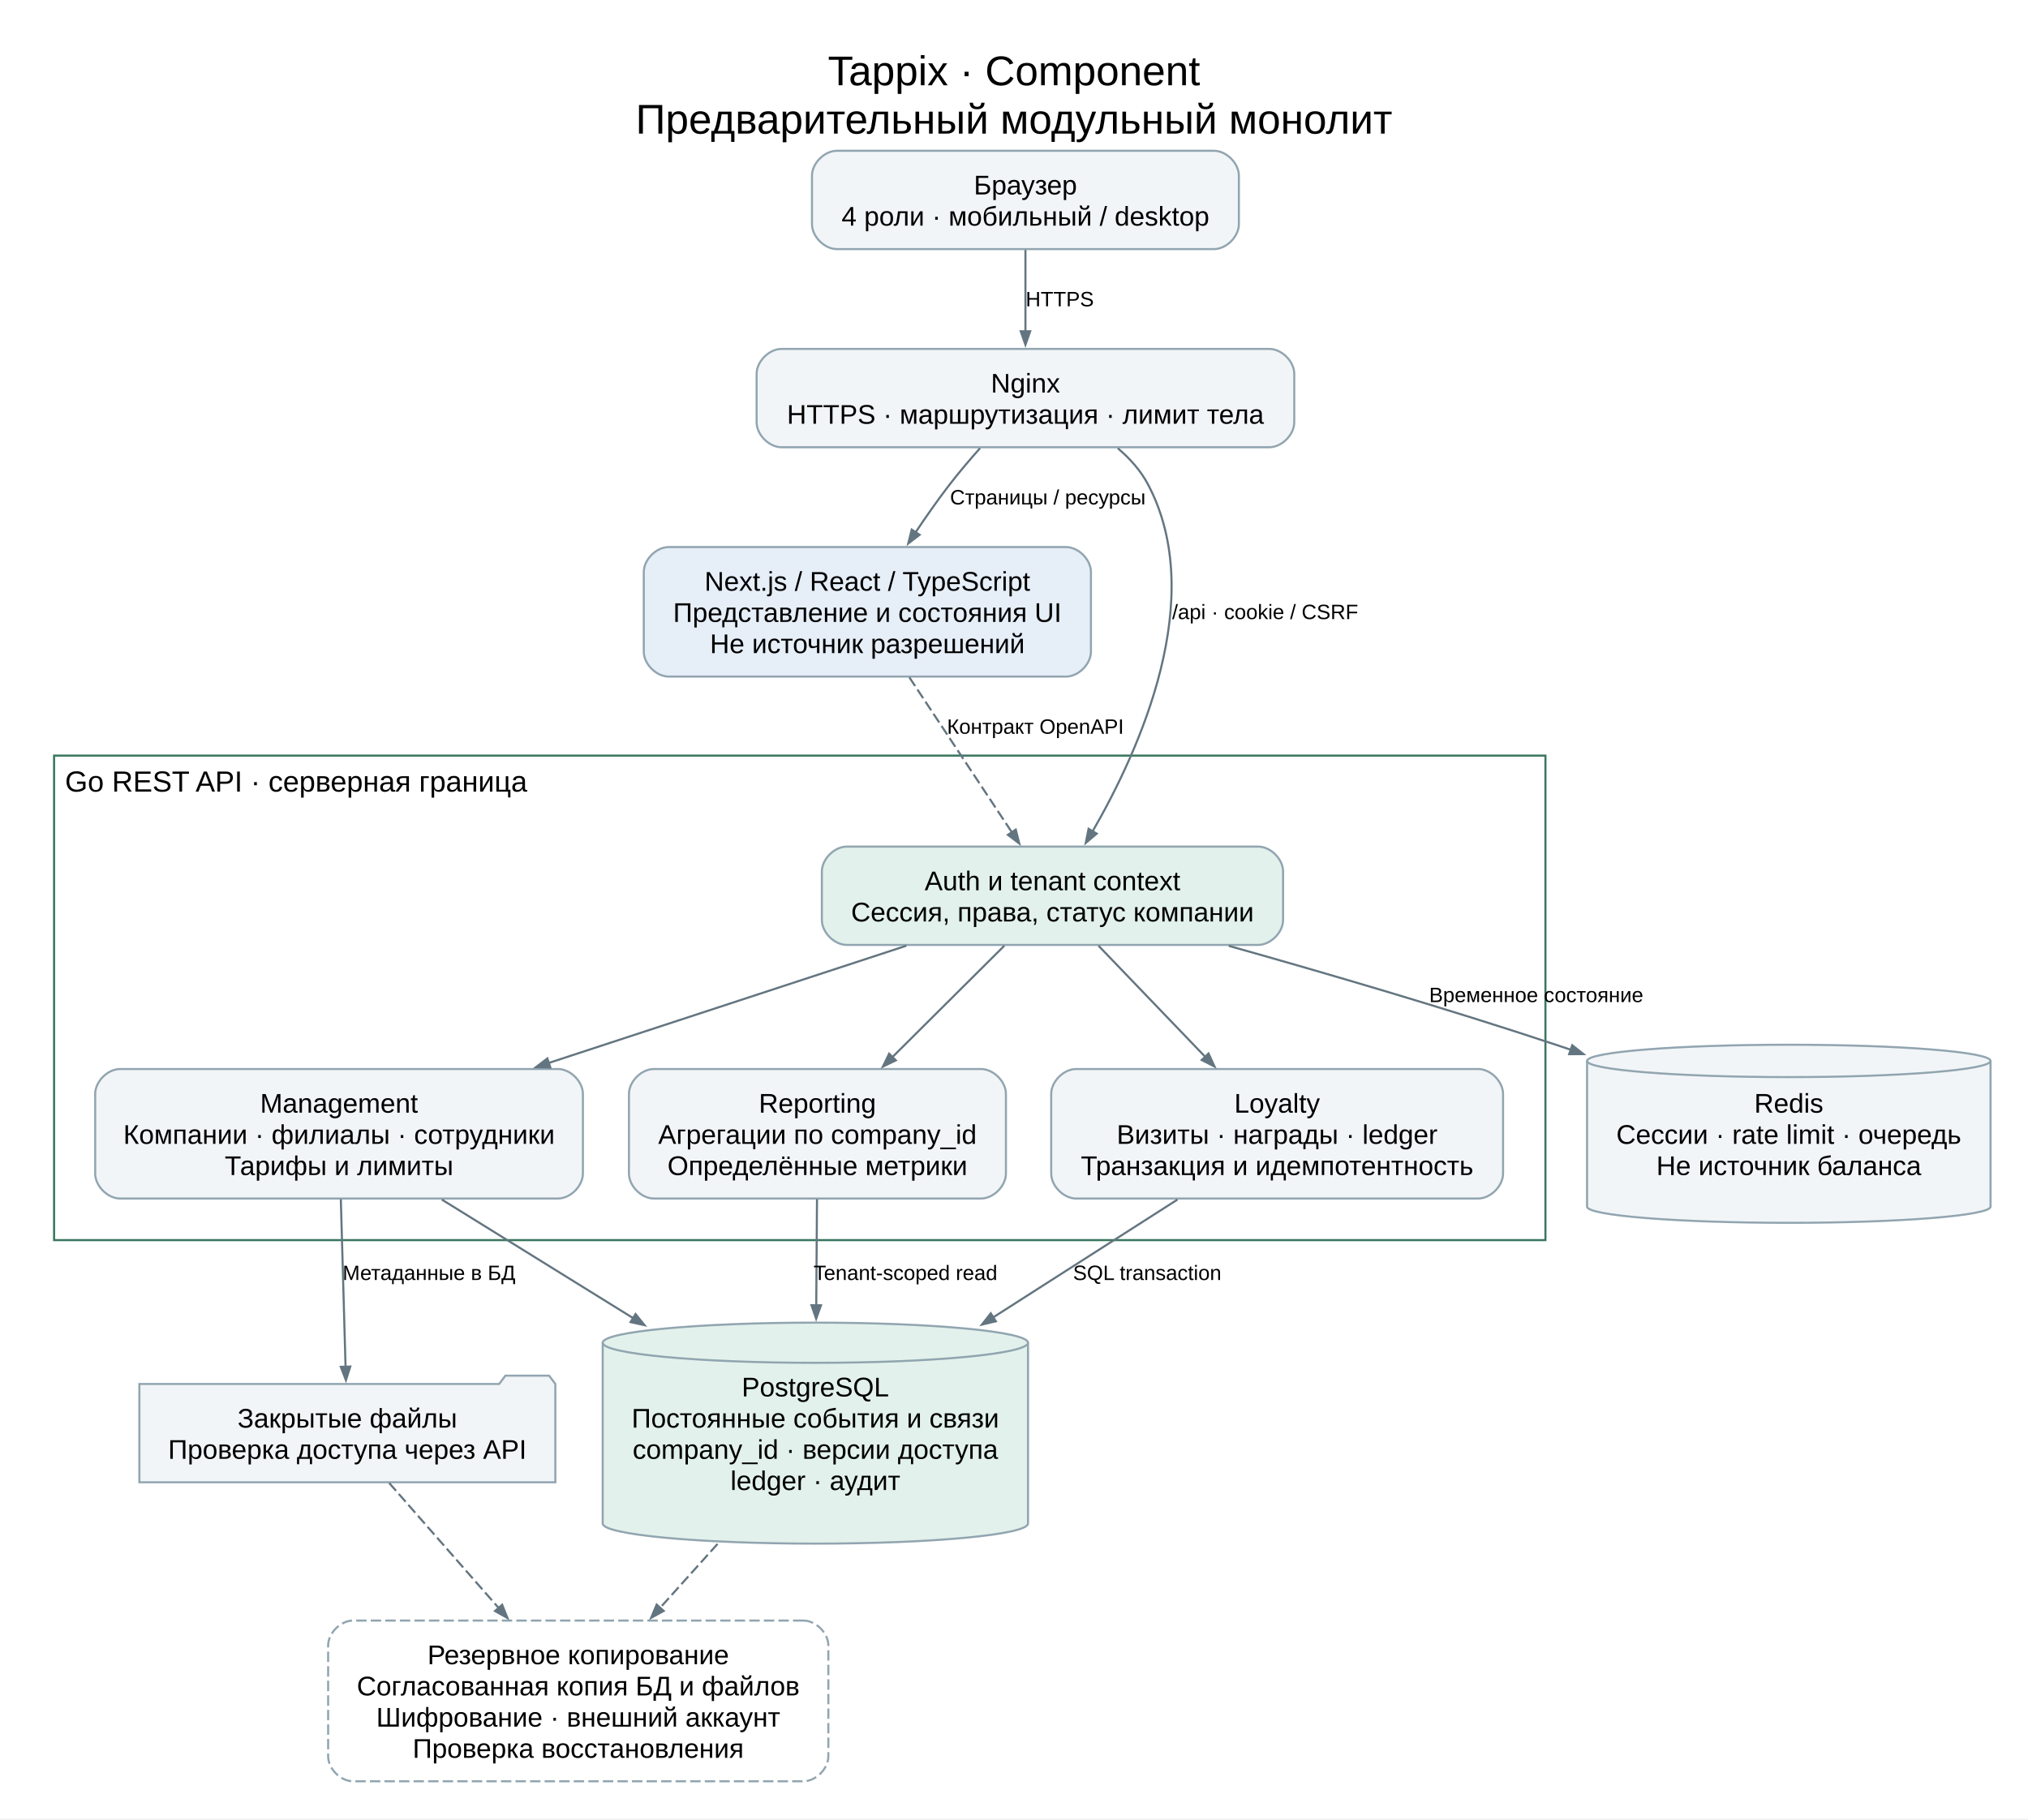
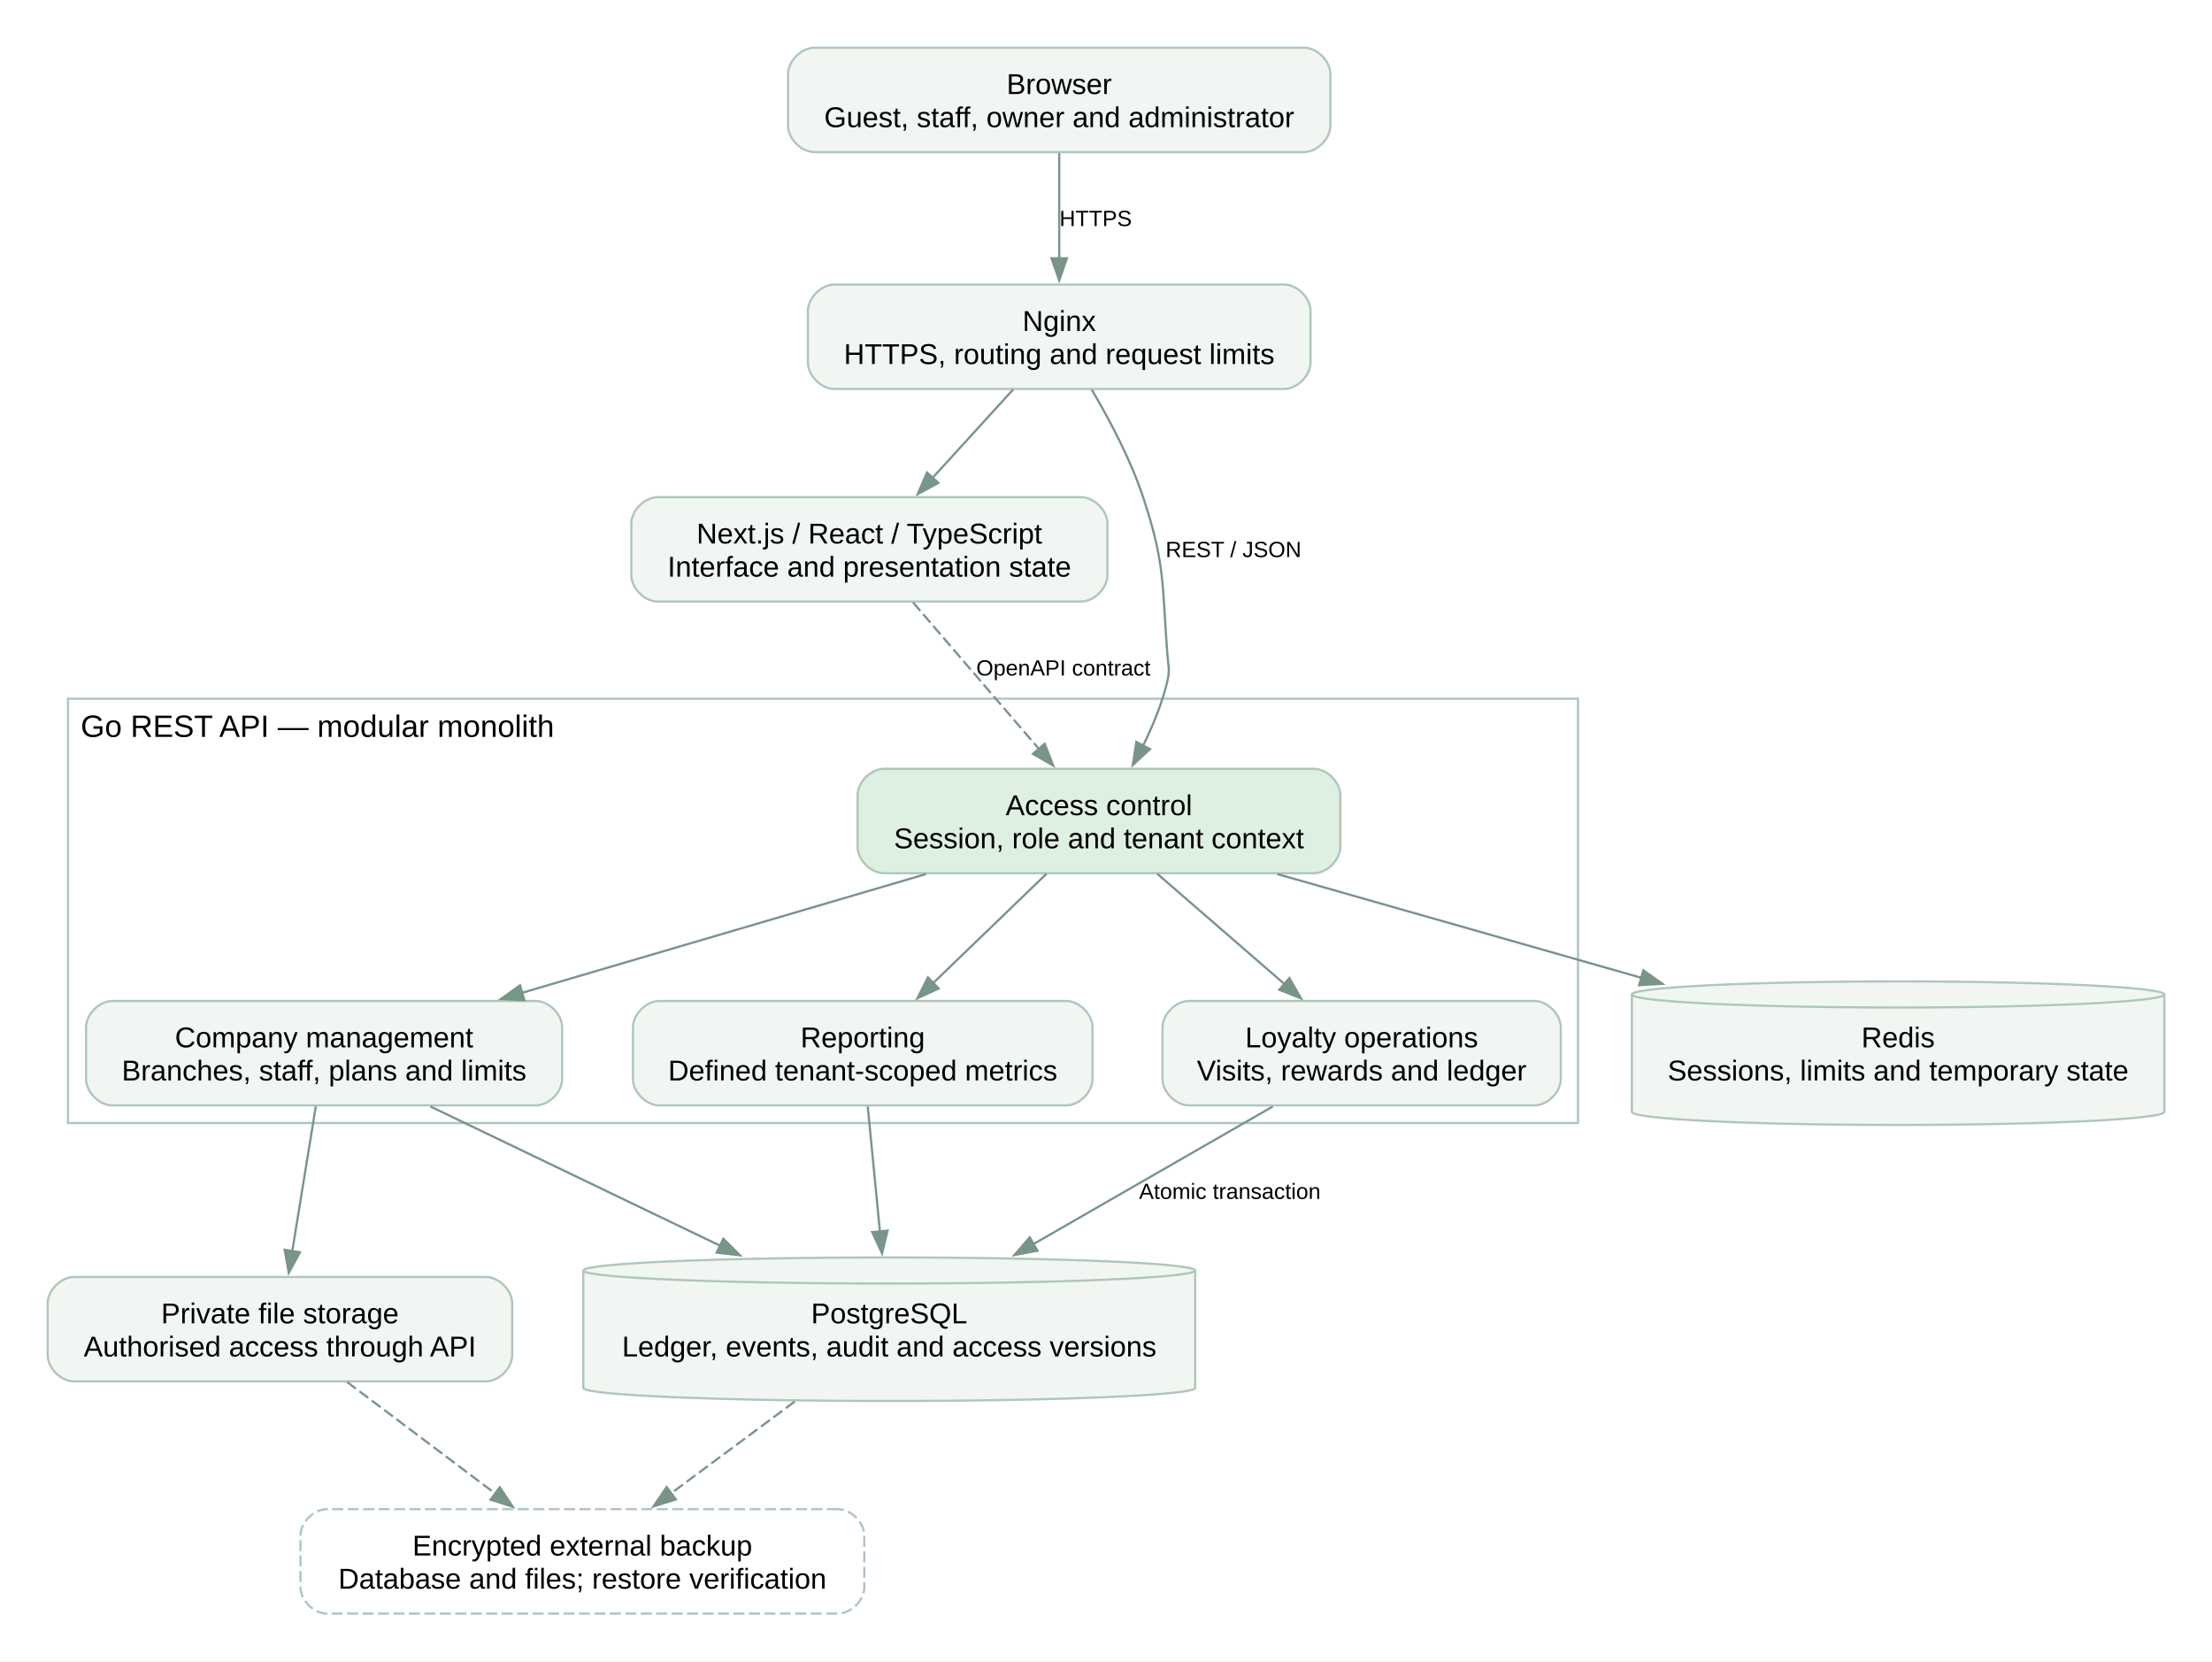
- <svg xmlns="http://www.w3.org/2000/svg" width="975pt" height="875pt" viewBox="0.00 0.00 975.00 875.00">
-   <g id="graph0" class="graph" transform="scale(1 1) rotate(0) translate(18 856.54)">
-     <polygon fill="white" stroke="none" points="-18,18 -18,-856.54 956.99,-856.54 956.99,18 -18,18" />
-     <text xml:space="preserve" text-anchor="middle" x="469.5" y="-815.54" font-family="Arial" font-size="20.00">Tappix · Component</text>
-     <text xml:space="preserve" text-anchor="middle" x="469.5" y="-792.29" font-family="Arial" font-size="20.00">Предварительный модульный монолит</text>
+ <svg xmlns="http://www.w3.org/2000/svg" width="2505pt" height="1881pt" viewBox="0.00 0.00 2505.00 1881.00">
+   <g id="graph0" class="graph" transform="scale(2.5 2.5) rotate(0) translate(21.6 730.77)">
+     <polygon fill="white" stroke="none" points="-21.6,21.6 -21.6,-730.77 980.4,-730.77 980.4,21.6 -21.6,21.6" />
    <g id="clust1" class="cluster">
-       <polygon fill="white" stroke="#39765e" points="8,-260.22 8,-493.2 725,-493.2 725,-260.22 8,-260.22" />
-       <text xml:space="preserve" text-anchor="middle" x="124.38" y="-475.9" font-family="Arial" font-size="14.00">Go REST API · серверная граница</text>
+       <polygon fill="white" stroke="#aec7b8" points="9.21,-222.15 9.21,-414.33 693.21,-414.33 693.21,-222.15 9.21,-222.15" />
+       <text xml:space="preserve" text-anchor="middle" x="122.21" y="-397.03" font-family="Arial" font-size="14.00">Go REST API — modular monolith</text>
    </g>
    <g id="node1" class="node">
-       <path fill="#f2f5f7" stroke="#91a5b0" d="M565.62,-784.04C565.62,-784.04 384.38,-784.04 384.38,-784.04 378.38,-784.04 372.38,-778.04 372.38,-772.04 372.38,-772.04 372.38,-748.76 372.38,-748.76 372.38,-742.76 378.38,-736.76 384.38,-736.76 384.38,-736.76 565.62,-736.76 565.62,-736.76 571.62,-736.76 577.62,-742.76 577.62,-748.76 577.62,-748.76 577.62,-772.04 577.62,-772.04 577.62,-778.04 571.62,-784.04 565.62,-784.04" />
-       <text xml:space="preserve" text-anchor="middle" x="475" y="-763.05" font-family="Arial" font-size="13.00">Браузер</text>
-       <text xml:space="preserve" text-anchor="middle" x="475" y="-748.05" font-family="Arial" font-size="13.00">4 роли · мобильный / desktop</text>
+       <path fill="#f1f6f3" stroke="#aec7b8" d="M569.04,-709.17C569.04,-709.17 347.38,-709.17 347.38,-709.17 341.38,-709.17 335.38,-703.17 335.38,-697.17 335.38,-697.17 335.38,-673.89 335.38,-673.89 335.38,-667.89 341.38,-661.89 347.38,-661.89 347.38,-661.89 569.04,-661.89 569.04,-661.89 575.04,-661.89 581.04,-667.89 581.04,-673.89 581.04,-673.89 581.04,-697.17 581.04,-697.17 581.04,-703.17 575.04,-709.17 569.04,-709.17" />
+       <text xml:space="preserve" text-anchor="middle" x="458.21" y="-688.18" font-family="Arial" font-size="13.00">Browser</text>
+       <text xml:space="preserve" text-anchor="middle" x="458.21" y="-673.18" font-family="Arial" font-size="13.00">Guest, staff, owner and administrator</text>
    </g>
    <g id="node2" class="node">
-       <path fill="#f2f5f7" stroke="#91a5b0" d="M592.24,-688.76C592.24,-688.76 357.76,-688.76 357.76,-688.76 351.76,-688.76 345.76,-682.76 345.76,-676.76 345.76,-676.76 345.76,-653.48 345.76,-653.48 345.76,-647.48 351.76,-641.48 357.76,-641.48 357.76,-641.48 592.24,-641.48 592.24,-641.48 598.24,-641.48 604.24,-647.48 604.24,-653.48 604.24,-653.48 604.24,-676.76 604.24,-676.76 604.24,-682.76 598.24,-688.76 592.24,-688.76" />
-       <text xml:space="preserve" text-anchor="middle" x="475" y="-667.77" font-family="Arial" font-size="13.00">Nginx</text>
-       <text xml:space="preserve" text-anchor="middle" x="475" y="-652.77" font-family="Arial" font-size="13.00">HTTPS · маршрутизация · лимит тела</text>
+       <path fill="#f1f6f3" stroke="#aec7b8" d="M560.04,-601.89C560.04,-601.89 356.38,-601.89 356.38,-601.89 350.38,-601.89 344.38,-595.89 344.38,-589.89 344.38,-589.89 344.38,-566.61 344.38,-566.61 344.38,-560.61 350.38,-554.61 356.38,-554.61 356.38,-554.61 560.04,-554.61 560.04,-554.61 566.04,-554.61 572.04,-560.61 572.04,-566.61 572.04,-566.61 572.04,-589.89 572.04,-589.89 572.04,-595.89 566.04,-601.89 560.04,-601.89" />
+       <text xml:space="preserve" text-anchor="middle" x="458.21" y="-580.9" font-family="Arial" font-size="13.00">Nginx</text>
+       <text xml:space="preserve" text-anchor="middle" x="458.21" y="-565.9" font-family="Arial" font-size="13.00">HTTPS, routing and request limits</text>
+     </g>
+     <g id="edge4" class="edge">
+       <path fill="none" stroke="#789587" d="M458.21,-661.43C458.21,-647.44 458.21,-629.34 458.21,-613.68" />
+       <polygon fill="#789587" stroke="#789587" points="461.71,-613.81 458.21,-603.81 454.71,-613.81 461.71,-613.81" />
+       <text xml:space="preserve" text-anchor="middle" x="474.71" y="-628.39" font-family="Arial" font-size="10.00">HTTPS</text>
+     </g>
+     <g id="node3" class="node">
+       <path fill="#f1f6f3" stroke="#aec7b8" d="M468.04,-505.61C468.04,-505.61 276.38,-505.61 276.38,-505.61 270.38,-505.61 264.38,-499.61 264.38,-493.61 264.38,-493.61 264.38,-470.33 264.38,-470.33 264.38,-464.33 270.38,-458.33 276.38,-458.33 276.38,-458.33 468.04,-458.33 468.04,-458.33 474.04,-458.33 480.04,-464.33 480.04,-470.33 480.04,-470.33 480.04,-493.61 480.04,-493.61 480.04,-499.61 474.04,-505.61 468.04,-505.61" />
+       <text xml:space="preserve" text-anchor="middle" x="372.21" y="-484.62" font-family="Arial" font-size="13.00">Next.js / React / TypeScript</text>
+       <text xml:space="preserve" text-anchor="middle" x="372.21" y="-469.62" font-family="Arial" font-size="13.00">Interface and presentation state</text>
+     </g>
+     <g id="edge5" class="edge">
+       <path fill="none" stroke="#789587" d="M437.39,-554.43C426.38,-542.36 412.7,-527.36 400.72,-514.22" />
+       <polygon fill="#789587" stroke="#789587" points="403.48,-512.06 394.15,-507.03 398.31,-516.77 403.48,-512.06" />
+     </g>
+     <g id="node4" class="node">
+       <path fill="#def0e2" stroke="#aec7b8" d="M573.54,-382.58C573.54,-382.58 378.88,-382.58 378.88,-382.58 372.88,-382.58 366.88,-376.58 366.88,-370.58 366.88,-370.58 366.88,-347.3 366.88,-347.3 366.88,-341.3 372.88,-335.3 378.88,-335.3 378.88,-335.3 573.54,-335.3 573.54,-335.3 579.54,-335.3 585.54,-341.3 585.54,-347.3 585.54,-347.3 585.54,-370.58 585.54,-370.58 585.54,-376.58 579.54,-382.58 573.54,-382.58" />
+       <text xml:space="preserve" text-anchor="middle" x="476.21" y="-361.59" font-family="Arial" font-size="13.00">Access control</text>
+       <text xml:space="preserve" text-anchor="middle" x="476.21" y="-346.59" font-family="Arial" font-size="13.00">Session, role and tenant context</text>
+     </g>
+     <g id="edge6" class="edge">
+       <path fill="none" stroke="#789587" d="M472.95,-554.26C481.03,-540.62 490.53,-522.71 496.21,-505.61 506.31,-475.19 504.76,-466.29 507.21,-434.33 507.62,-429.01 508.43,-427.52 507.21,-422.33 504.86,-412.32 500.65,-402.08 496.08,-392.86" />
+       <polygon fill="#789587" stroke="#789587" points="499.32,-391.5 491.55,-384.3 493.13,-394.78 499.32,-391.5" />
+       <text xml:space="preserve" text-anchor="middle" x="537.14" y="-478.47" font-family="Arial" font-size="10.00">REST / JSON</text>
+     </g>
+     <g id="edge7" class="edge">
+       <path fill="none" stroke="#789587" stroke-dasharray="5,2" d="M392.02,-457.92C408.21,-439.08 431.27,-412.24 449.16,-391.42" />
+       <polygon fill="#789587" stroke="#789587" points="451.63,-393.92 455.49,-384.05 446.32,-389.36 451.63,-393.92" />
+       <text xml:space="preserve" text-anchor="middle" x="460.09" y="-424.83" font-family="Arial" font-size="10.00">OpenAPI contract</text>
+     </g>
+     <g id="node5" class="node">
+       <path fill="#f1f6f3" stroke="#aec7b8" d="M221.04,-277.44C221.04,-277.44 29.38,-277.44 29.38,-277.44 23.37,-277.44 17.38,-271.44 17.38,-265.44 17.38,-265.44 17.38,-242.15 17.38,-242.15 17.38,-236.15 23.38,-230.15 29.38,-230.15 29.38,-230.15 221.04,-230.15 221.04,-230.15 227.04,-230.15 233.04,-236.15 233.04,-242.15 233.04,-242.15 233.04,-265.44 233.04,-265.44 233.04,-271.44 227.04,-277.44 221.04,-277.44" />
+       <text xml:space="preserve" text-anchor="middle" x="125.21" y="-256.44" font-family="Arial" font-size="13.00">Company management</text>
+       <text xml:space="preserve" text-anchor="middle" x="125.21" y="-241.44" font-family="Arial" font-size="13.00">Branches, staff, plans and limits</text>
    </g>
    <g id="edge1" class="edge">
-       <path fill="none" stroke="#637580" d="M475,-736.35C475,-724.46 475,-709.81 475,-696.96" />
-       <polygon fill="#637580" stroke="#637580" points="477.28,-697.25 475,-690.75 472.73,-697.25 477.28,-697.25" />
-       <text xml:space="preserve" text-anchor="middle" x="491.5" y="-709.26" font-family="Arial" font-size="10.00">HTTPS</text>
+       <path fill="none" stroke="#789587" d="M397.88,-334.92C343.59,-318.97 271.19,-297.69 214.64,-281.07" />
+       <polygon fill="#789587" stroke="#789587" points="215.94,-277.81 205.36,-278.35 213.97,-284.53 215.94,-277.81" />
    </g>
-     <g id="node3" class="node">
-       <path fill="#e6eef8" stroke="#91a5b0" d="M494.49,-593.48C494.49,-593.48 303.51,-593.48 303.51,-593.48 297.51,-593.48 291.51,-587.48 291.51,-581.48 291.51,-581.48 291.51,-543.2 291.51,-543.2 291.51,-537.2 297.51,-531.2 303.51,-531.2 303.51,-531.2 494.49,-531.2 494.49,-531.2 500.49,-531.2 506.49,-537.2 506.49,-543.2 506.49,-543.2 506.49,-581.48 506.49,-581.48 506.49,-587.48 500.49,-593.48 494.49,-593.48" />
-       <text xml:space="preserve" text-anchor="middle" x="399" y="-572.49" font-family="Arial" font-size="13.00">Next.js / React / TypeScript</text>
-       <text xml:space="preserve" text-anchor="middle" x="399" y="-557.49" font-family="Arial" font-size="13.00">Представление и состояния UI</text>
-       <text xml:space="preserve" text-anchor="middle" x="399" y="-542.49" font-family="Arial" font-size="13.00">Не источник разрешений</text>
+     <g id="node6" class="node">
+       <path fill="#f1f6f3" stroke="#aec7b8" d="M673.42,-277.44C673.42,-277.44 517,-277.44 517,-277.44 511,-277.44 505,-271.44 505,-265.44 505,-265.44 505,-242.15 505,-242.15 505,-236.15 511,-230.15 517,-230.15 517,-230.15 673.42,-230.15 673.42,-230.15 679.42,-230.15 685.42,-236.15 685.42,-242.15 685.42,-242.15 685.42,-265.44 685.42,-265.44 685.42,-271.44 679.42,-277.44 673.42,-277.44" />
+       <text xml:space="preserve" text-anchor="middle" x="595.21" y="-256.44" font-family="Arial" font-size="13.00">Loyalty operations</text>
+       <text xml:space="preserve" text-anchor="middle" x="595.21" y="-241.44" font-family="Arial" font-size="13.00">Visits, rewards and ledger</text>
    </g>
    <g id="edge2" class="edge">
-       <path fill="none" stroke="#637580" d="M453.15,-641C448.17,-635.41 443.01,-629.34 438.5,-623.48 432.9,-616.22 427.26,-608.17 422.07,-600.39" />
-       <polygon fill="#637580" stroke="#637580" points="424.13,-599.38 418.66,-595.2 420.33,-601.88 424.13,-599.38" />
-       <text xml:space="preserve" text-anchor="middle" x="485.75" y="-613.98" font-family="Arial" font-size="10.00">Страницы / ресурсы</text>
+       <path fill="none" stroke="#789587" d="M502.62,-335.05C519.57,-320.36 541.77,-301.12 560.18,-285.16" />
+       <polygon fill="#789587" stroke="#789587" points="562.47,-287.81 567.73,-278.61 557.88,-282.52 562.47,-287.81" />
    </g>
-     <g id="node4" class="node">
-       <path fill="#e2f1eb" stroke="#91a5b0" d="M586.87,-449.45C586.87,-449.45 389.13,-449.45 389.13,-449.45 383.13,-449.45 377.13,-443.45 377.13,-437.45 377.13,-437.45 377.13,-414.17 377.13,-414.17 377.13,-408.17 383.13,-402.17 389.13,-402.17 389.13,-402.17 586.87,-402.17 586.87,-402.17 592.87,-402.17 598.87,-408.17 598.87,-414.17 598.87,-414.17 598.87,-437.45 598.87,-437.45 598.87,-443.45 592.87,-449.45 586.87,-449.45" />
-       <text xml:space="preserve" text-anchor="middle" x="488" y="-428.46" font-family="Arial" font-size="13.00">Auth и tenant context</text>
-       <text xml:space="preserve" text-anchor="middle" x="488" y="-413.46" font-family="Arial" font-size="13.00">Сессия, права, статус компании</text>
-     </g>
-     <g id="edge6" class="edge">
-       <path fill="none" stroke="#637580" d="M519.4,-641C525.27,-636.02 530.47,-630.2 534,-623.48 562.68,-568.91 530.26,-496.52 507.15,-456.54" />
-       <polygon fill="#637580" stroke="#637580" points="509.28,-455.68 504.01,-451.24 505.36,-457.99 509.28,-455.68" />
-       <text xml:space="preserve" text-anchor="middle" x="590.26" y="-558.84" font-family="Arial" font-size="10.00">/api · cookie / CSRF</text>
-     </g>
-     <g id="edge7" class="edge">
-       <path fill="none" stroke="#637580" stroke-dasharray="5,2" d="M419.2,-530.82C433.98,-508.48 453.92,-478.34 468.52,-456.25" />
-       <polygon fill="#637580" stroke="#637580" points="470.35,-457.62 472.04,-450.94 466.56,-455.1 470.35,-457.62" />
-       <text xml:space="preserve" text-anchor="middle" x="479.8" y="-503.7" font-family="Arial" font-size="10.00">Контракт OpenAPI</text>
-     </g>
-     <g id="node5" class="node">
-       <path fill="#f2f5f7" stroke="#91a5b0" d="M692.62,-342.5C692.62,-342.5 499.38,-342.5 499.38,-342.5 493.38,-342.5 487.38,-336.5 487.38,-330.5 487.38,-330.5 487.38,-292.22 487.38,-292.22 487.38,-286.22 493.38,-280.22 499.38,-280.22 499.38,-280.22 692.62,-280.22 692.62,-280.22 698.62,-280.22 704.62,-286.22 704.62,-292.22 704.62,-292.22 704.62,-330.5 704.62,-330.5 704.62,-336.5 698.62,-342.5 692.62,-342.5" />
-       <text xml:space="preserve" text-anchor="middle" x="596" y="-321.51" font-family="Arial" font-size="13.00">Loyalty</text>
-       <text xml:space="preserve" text-anchor="middle" x="596" y="-306.51" font-family="Arial" font-size="13.00">Визиты · награды · ledger</text>
-       <text xml:space="preserve" text-anchor="middle" x="596" y="-291.51" font-family="Arial" font-size="13.00">Транзакция и идемпотентность</text>
+     <g id="node7" class="node">
+       <path fill="#f1f6f3" stroke="#aec7b8" d="M461.29,-277.44C461.29,-277.44 277.12,-277.44 277.12,-277.44 271.12,-277.44 265.12,-271.44 265.12,-265.44 265.12,-265.44 265.12,-242.15 265.12,-242.15 265.12,-236.15 271.12,-230.15 277.12,-230.15 277.12,-230.15 461.29,-230.15 461.29,-230.15 467.29,-230.15 473.29,-236.15 473.29,-242.15 473.29,-242.15 473.29,-265.44 473.29,-265.44 473.29,-271.44 467.29,-277.44 461.29,-277.44" />
+       <text xml:space="preserve" text-anchor="middle" x="369.21" y="-256.44" font-family="Arial" font-size="13.00">Reporting</text>
+       <text xml:space="preserve" text-anchor="middle" x="369.21" y="-241.44" font-family="Arial" font-size="13.00">Defined tenant-scoped metrics</text>
    </g>
    <g id="edge3" class="edge">
-       <path fill="none" stroke="#637580" d="M510.12,-401.79C524.99,-386.3 544.9,-365.57 561.8,-347.97" />
-       <polygon fill="#637580" stroke="#637580" points="563.03,-349.97 565.89,-343.71 559.75,-346.82 563.03,-349.97" />
-     </g>
-     <g id="node6" class="node">
-       <path fill="#f2f5f7" stroke="#91a5b0" d="M250.24,-342.5C250.24,-342.5 39.76,-342.5 39.76,-342.5 33.76,-342.5 27.76,-336.5 27.76,-330.5 27.76,-330.5 27.76,-292.22 27.76,-292.22 27.76,-286.22 33.76,-280.22 39.76,-280.22 39.76,-280.22 250.24,-280.22 250.24,-280.22 256.24,-280.22 262.24,-286.22 262.24,-292.22 262.24,-292.22 262.24,-330.5 262.24,-330.5 262.24,-336.5 256.24,-342.5 250.24,-342.5" />
-       <text xml:space="preserve" text-anchor="middle" x="145" y="-321.51" font-family="Arial" font-size="13.00">Management</text>
-       <text xml:space="preserve" text-anchor="middle" x="145" y="-306.51" font-family="Arial" font-size="13.00">Компании · филиалы · сотрудники</text>
-       <text xml:space="preserve" text-anchor="middle" x="145" y="-291.51" font-family="Arial" font-size="13.00">Тарифы и лимиты</text>
-     </g>
-     <g id="edge4" class="edge">
-       <path fill="none" stroke="#637580" d="M417.76,-401.79C368.15,-385.52 300.92,-363.48 245.62,-345.35" />
-       <polygon fill="#637580" stroke="#637580" points="246.57,-343.27 239.69,-343.4 245.16,-347.59 246.57,-343.27" />
-     </g>
-     <g id="node7" class="node">
-       <path fill="#f2f5f7" stroke="#91a5b0" d="M453.62,-342.5C453.62,-342.5 296.38,-342.5 296.38,-342.5 290.38,-342.5 284.38,-336.5 284.38,-330.5 284.38,-330.5 284.38,-292.22 284.38,-292.22 284.38,-286.22 290.38,-280.22 296.38,-280.22 296.38,-280.22 453.62,-280.22 453.62,-280.22 459.62,-280.22 465.62,-286.22 465.62,-292.22 465.62,-292.22 465.62,-330.5 465.62,-330.5 465.62,-336.5 459.62,-342.5 453.62,-342.5" />
-       <text xml:space="preserve" text-anchor="middle" x="375" y="-321.51" font-family="Arial" font-size="13.00">Reporting</text>
-       <text xml:space="preserve" text-anchor="middle" x="375" y="-306.51" font-family="Arial" font-size="13.00">Агрегации по company_id</text>
-       <text xml:space="preserve" text-anchor="middle" x="375" y="-291.51" font-family="Arial" font-size="13.00">Определённые метрики</text>
-     </g>
-     <g id="edge5" class="edge">
-       <path fill="none" stroke="#637580" d="M464.86,-401.79C449.29,-386.3 428.47,-365.57 410.78,-347.97" />
-       <polygon fill="#637580" stroke="#637580" points="412.69,-346.66 406.48,-343.68 409.48,-349.88 412.69,-346.66" />
+       <path fill="none" stroke="#789587" d="M452.46,-335.05C437.36,-320.49 417.63,-301.47 401.16,-285.6" />
+       <polygon fill="#789587" stroke="#789587" points="403.61,-283.09 393.98,-278.67 398.75,-288.13 403.61,-283.09" />
    </g>
    <g id="node9" class="node">
-       <path fill="#f2f5f7" stroke="#91a5b0" d="M938.99,-346.39C938.99,-350.69 895.52,-354.17 842,-354.17 788.48,-354.17 745.01,-350.69 745.01,-346.39 745.01,-346.39 745.01,-276.32 745.01,-276.32 745.01,-272.03 788.48,-268.54 842,-268.54 895.52,-268.54 938.99,-272.03 938.99,-276.32 938.99,-276.32 938.99,-346.39 938.99,-346.39" />
-       <path fill="none" stroke="#91a5b0" d="M938.99,-346.39C938.99,-342.09 895.52,-338.61 842,-338.61 788.48,-338.61 745.01,-342.09 745.01,-346.39" />
-       <text xml:space="preserve" text-anchor="middle" x="842" y="-321.51" font-family="Arial" font-size="13.00">Redis</text>
-       <text xml:space="preserve" text-anchor="middle" x="842" y="-306.51" font-family="Arial" font-size="13.00">Сессии · rate limit · очередь</text>
-       <text xml:space="preserve" text-anchor="middle" x="842" y="-291.51" font-family="Arial" font-size="13.00">Не источник баланса</text>
+       <path fill="#f1f6f3" stroke="#aec7b8" d="M958.8,-280.39C958.8,-283.65 904.75,-286.3 838.21,-286.3 771.67,-286.3 717.62,-283.65 717.62,-280.39 717.62,-280.39 717.62,-227.2 717.62,-227.2 717.62,-223.94 771.67,-221.29 838.21,-221.29 904.75,-221.29 958.8,-223.94 958.8,-227.2 958.8,-227.2 958.8,-280.39 958.8,-280.39" />
+       <path fill="none" stroke="#aec7b8" d="M958.8,-280.39C958.8,-277.13 904.75,-274.48 838.21,-274.48 771.67,-274.48 717.62,-277.13 717.62,-280.39" />
+       <text xml:space="preserve" text-anchor="middle" x="838.21" y="-256.44" font-family="Arial" font-size="13.00">Redis</text>
+       <text xml:space="preserve" text-anchor="middle" x="838.21" y="-241.44" font-family="Arial" font-size="13.00">Sessions, limits and temporary state</text>
+     </g>
+     <g id="edge8" class="edge">
+       <path fill="none" stroke="#789587" d="M557,-334.92C605.54,-321.09 668.12,-303.26 721.92,-287.93" />
+       <polygon fill="#789587" stroke="#789587" points="722.8,-291.32 731.46,-285.21 720.88,-284.59 722.8,-291.32" />
+     </g>
+     <g id="node8" class="node">
+       <path fill="#f1f6f3" stroke="#aec7b8" d="M519.79,-155.38C519.79,-158.64 457.68,-161.29 381.21,-161.29 304.74,-161.29 242.62,-158.64 242.62,-155.38 242.62,-155.38 242.62,-102.19 242.62,-102.19 242.62,-98.93 304.74,-96.28 381.21,-96.28 457.68,-96.28 519.79,-98.93 519.79,-102.19 519.79,-102.19 519.79,-155.38 519.79,-155.38" />
+       <path fill="none" stroke="#aec7b8" d="M519.79,-155.38C519.79,-152.12 457.68,-149.47 381.21,-149.47 304.74,-149.47 242.62,-152.12 242.62,-155.38" />
+       <text xml:space="preserve" text-anchor="middle" x="381.21" y="-131.44" font-family="Arial" font-size="13.00">PostgreSQL</text>
+       <text xml:space="preserve" text-anchor="middle" x="381.21" y="-116.44" font-family="Arial" font-size="13.00">Ledger, events, audit and access versions</text>
+     </g>
+     <g id="edge9" class="edge">
+       <path fill="none" stroke="#789587" d="M173.36,-229.66C210.29,-211.91 261.99,-187.07 304.58,-166.61" />
+       <polygon fill="#789587" stroke="#789587" points="306.06,-169.78 313.56,-162.29 303.03,-163.47 306.06,-169.78" />
+     </g>
+     <g id="node10" class="node">
+       <path fill="#f1f6f3" stroke="#aec7b8" d="M198.42,-152.43C198.42,-152.43 12,-152.43 12,-152.43 6,-152.43 0,-146.43 0,-140.43 0,-140.43 0,-117.14 0,-117.14 0,-111.14 6,-105.14 12,-105.14 12,-105.14 198.42,-105.14 198.42,-105.14 204.42,-105.14 210.42,-111.14 210.42,-117.14 210.42,-117.14 210.42,-140.43 210.42,-140.43 210.42,-146.43 204.42,-152.43 198.42,-152.43" />
+       <text xml:space="preserve" text-anchor="middle" x="105.21" y="-131.44" font-family="Arial" font-size="13.00">Private file storage</text>
+       <text xml:space="preserve" text-anchor="middle" x="105.21" y="-116.44" font-family="Arial" font-size="13.00">Authorised access through API</text>
+     </g>
+     <g id="edge12" class="edge">
+       <path fill="none" stroke="#789587" d="M121.45,-229.66C118.45,-211.19 114.19,-185.03 110.79,-164.12" />
+       <polygon fill="#789587" stroke="#789587" points="114.26,-163.62 109.2,-154.31 107.35,-164.74 114.26,-163.62" />
+     </g>
+     <g id="edge10" class="edge">
+       <path fill="none" stroke="#789587" d="M554.96,-229.66C524.41,-212.1 481.79,-187.6 446.4,-167.26" />
+       <polygon fill="#789587" stroke="#789587" points="448.35,-164.34 437.94,-162.39 444.86,-170.41 448.35,-164.34" />
+       <text xml:space="preserve" text-anchor="middle" x="535.5" y="-187.79" font-family="Arial" font-size="10.00">Atomic transaction</text>
    </g>
    <g id="edge11" class="edge">
-       <path fill="none" stroke="#637580" d="M572.75,-401.72C619.4,-388.6 678.18,-371.39 730,-354.17 732.41,-353.37 734.85,-352.55 737.31,-351.72" />
-       <polygon fill="#637580" stroke="#637580" points="737.88,-353.93 743.29,-349.66 736.4,-349.62 737.88,-353.93" />
-       <text xml:space="preserve" text-anchor="middle" x="720.57" y="-374.67" font-family="Arial" font-size="10.00">Временное состояние</text>
-     </g>
-     <g id="node8" class="node">
-       <path fill="#e2f1eb" stroke="#91a5b0" d="M476.24,-210.88C476.24,-216.21 430.41,-220.54 374,-220.54 317.59,-220.54 271.76,-216.21 271.76,-210.88 271.76,-210.88 271.76,-123.94 271.76,-123.94 271.76,-118.61 317.59,-114.28 374,-114.28 430.41,-114.28 476.24,-118.61 476.24,-123.94 476.24,-123.94 476.24,-210.88 476.24,-210.88" />
-       <path fill="none" stroke="#91a5b0" d="M476.24,-210.88C476.24,-205.55 430.41,-201.22 374,-201.22 317.59,-201.22 271.76,-205.55 271.76,-210.88" />
-       <text xml:space="preserve" text-anchor="middle" x="374" y="-185.06" font-family="Arial" font-size="13.00">PostgreSQL</text>
-       <text xml:space="preserve" text-anchor="middle" x="374" y="-170.06" font-family="Arial" font-size="13.00">Постоянные события и связи</text>
-       <text xml:space="preserve" text-anchor="middle" x="374" y="-155.06" font-family="Arial" font-size="13.00">company_id · версии доступа</text>
-       <text xml:space="preserve" text-anchor="middle" x="374" y="-140.06" font-family="Arial" font-size="13.00">ledger · аудит</text>
-     </g>
-     <g id="edge8" class="edge">
-       <path fill="none" stroke="#637580" d="M548.1,-279.73C522.16,-263.14 489.33,-242.15 459.19,-222.88" />
-       <polygon fill="#637580" stroke="#637580" points="460.78,-221.2 454.08,-219.61 458.33,-225.03 460.78,-221.2" />
-       <text xml:space="preserve" text-anchor="middle" x="533.54" y="-241.04" font-family="Arial" font-size="10.00">SQL transaction</text>
-     </g>
-     <g id="edge9" class="edge">
-       <path fill="none" stroke="#637580" d="M194.41,-279.73C221.29,-263.07 255.34,-241.96 286.55,-222.62" />
-       <polygon fill="#637580" stroke="#637580" points="287.55,-224.67 291.88,-219.32 285.15,-220.81 287.55,-224.67" />
-     </g>
-     <g id="node10" class="node">
-       <polygon fill="#f2f5f7" stroke="#91a5b0" points="248.99,-191.05 245.99,-195.05 224.99,-195.05 221.99,-191.05 49.01,-191.05 49.01,-143.77 248.99,-143.77 248.99,-191.05" />
-       <text xml:space="preserve" text-anchor="middle" x="149" y="-170.06" font-family="Arial" font-size="13.00">Закрытые файлы</text>
-       <text xml:space="preserve" text-anchor="middle" x="149" y="-155.06" font-family="Arial" font-size="13.00">Проверка доступа через API</text>
-     </g>
-     <g id="edge12" class="edge">
-       <path fill="none" stroke="#637580" d="M145.86,-279.91C146.53,-256.05 147.46,-223 148.14,-199.08" />
-       <polygon fill="#637580" stroke="#637580" points="150.4,-199.42 148.31,-192.86 145.85,-199.29 150.4,-199.42" />
-       <text xml:space="preserve" text-anchor="middle" x="188.25" y="-241.04" font-family="Arial" font-size="10.00">Метаданные в БД</text>
-     </g>
-     <g id="edge10" class="edge">
-       <path fill="none" stroke="#637580" d="M374.79,-279.91C374.68,-264.87 374.55,-246.18 374.42,-228.42" />
-       <polygon fill="#637580" stroke="#637580" points="376.7,-228.88 374.38,-222.4 372.15,-228.91 376.7,-228.88" />
-       <text xml:space="preserve" text-anchor="middle" x="417.31" y="-241.04" font-family="Arial" font-size="10.00">Tenant-scoped read</text>
+       <path fill="none" stroke="#789587" d="M371.47,-229.66C373.02,-213.75 375.13,-192.14 376.99,-173.09" />
+       <polygon fill="#789587" stroke="#789587" points="380.47,-173.44 377.96,-163.14 373.5,-172.76 380.47,-173.44" />
    </g>
    <g id="node11" class="node">
-       <path fill="none" stroke="#91a5b0" stroke-dasharray="5,2" d="M368.24,-77.28C368.24,-77.28 151.76,-77.28 151.76,-77.28 145.76,-77.28 139.76,-71.28 139.76,-65.28 139.76,-65.28 139.76,-12 139.76,-12 139.76,-6 145.76,0 151.76,0 151.76,0 368.24,0 368.24,0 374.24,0 380.24,-6 380.24,-12 380.24,-12 380.24,-65.28 380.24,-65.28 380.24,-71.28 374.24,-77.28 368.24,-77.28" />
-       <text xml:space="preserve" text-anchor="middle" x="260" y="-56.29" font-family="Arial" font-size="13.00">Резервное копирование</text>
-       <text xml:space="preserve" text-anchor="middle" x="260" y="-41.29" font-family="Arial" font-size="13.00">Согласованная копия БД и файлов</text>
-       <text xml:space="preserve" text-anchor="middle" x="260" y="-26.29" font-family="Arial" font-size="13.00">Шифрование · внешний аккаунт</text>
-       <text xml:space="preserve" text-anchor="middle" x="260" y="-11.29" font-family="Arial" font-size="13.00">Проверка восстановления</text>
+       <path fill="none" stroke="#aec7b8" stroke-dasharray="5,2" d="M357.92,-47.28C357.92,-47.28 126.5,-47.28 126.5,-47.28 120.5,-47.28 114.5,-41.28 114.5,-35.28 114.5,-35.28 114.5,-12 114.5,-12 114.5,-6 120.5,0 126.5,0 126.5,0 357.92,0 357.92,0 363.92,0 369.92,-6 369.92,-12 369.92,-12 369.92,-35.28 369.92,-35.28 369.92,-41.28 363.92,-47.28 357.92,-47.28" />
+       <text xml:space="preserve" text-anchor="middle" x="242.21" y="-26.29" font-family="Arial" font-size="13.00">Encrypted external backup</text>
+       <text xml:space="preserve" text-anchor="middle" x="242.21" y="-11.29" font-family="Arial" font-size="13.00">Database and files; restore verification</text>
    </g>
    <g id="edge13" class="edge">
-       <path fill="none" stroke="#637580" stroke-dasharray="5,2" d="M326.97,-114.12C317.74,-103.85 308.16,-93.19 299.22,-83.25" />
-       <polygon fill="#637580" stroke="#637580" points="301.08,-81.92 295.05,-78.61 297.7,-84.97 301.08,-81.92" />
+       <path fill="none" stroke="#789587" stroke-dasharray="5,2" d="M338.37,-96C320.44,-82.69 299.71,-67.31 282.11,-54.25" />
+       <polygon fill="#789587" stroke="#789587" points="284.55,-51.7 274.43,-48.55 280.38,-57.32 284.55,-51.7" />
    </g>
    <g id="edge14" class="edge">
-       <path fill="none" stroke="#637580" stroke-dasharray="5,2" d="M169.1,-143.45C183.77,-126.7 204.11,-103.48 221.82,-83.24" />
-       <polygon fill="#637580" stroke="#637580" points="223.42,-84.87 225.99,-78.49 219.99,-81.88 223.42,-84.87" />
+       <path fill="none" stroke="#789587" stroke-dasharray="5,2" d="M135.61,-104.89C155.39,-90 181.38,-70.44 202.74,-54.35" />
+       <polygon fill="#789587" stroke="#789587" points="204.8,-57.19 210.68,-48.38 200.59,-51.6 204.8,-57.19" />
    </g>
  </g>
</svg>
